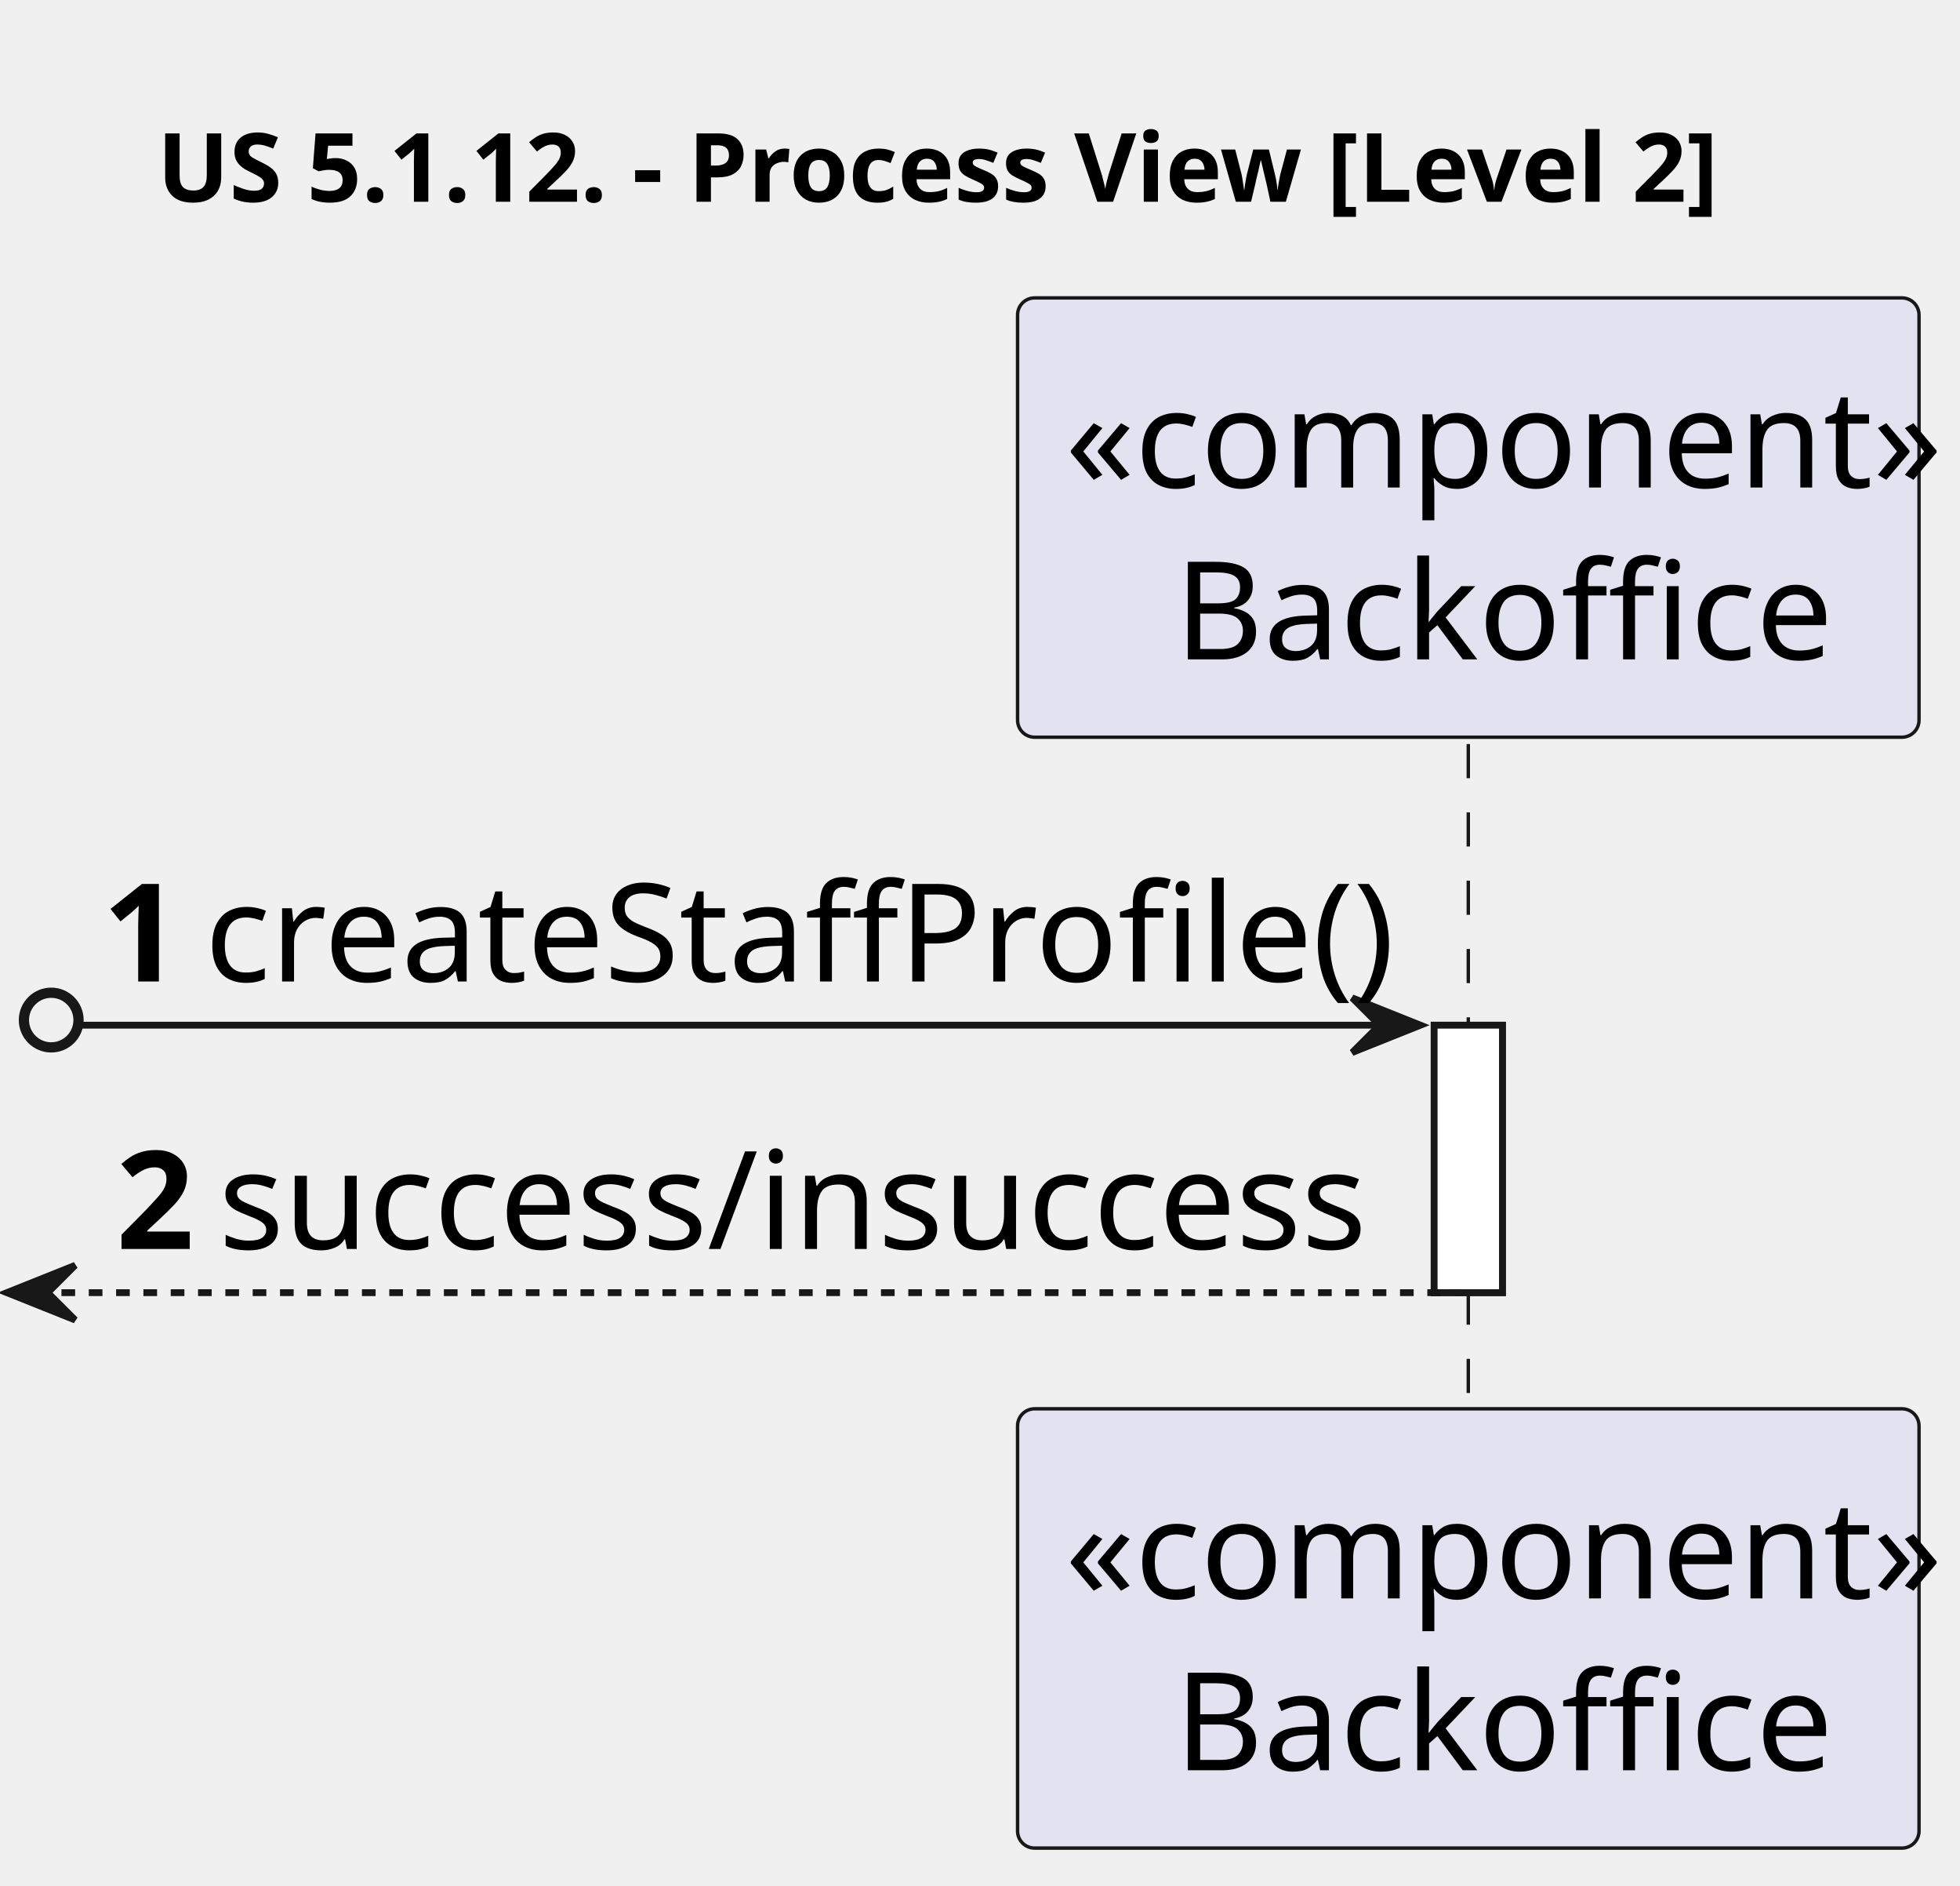
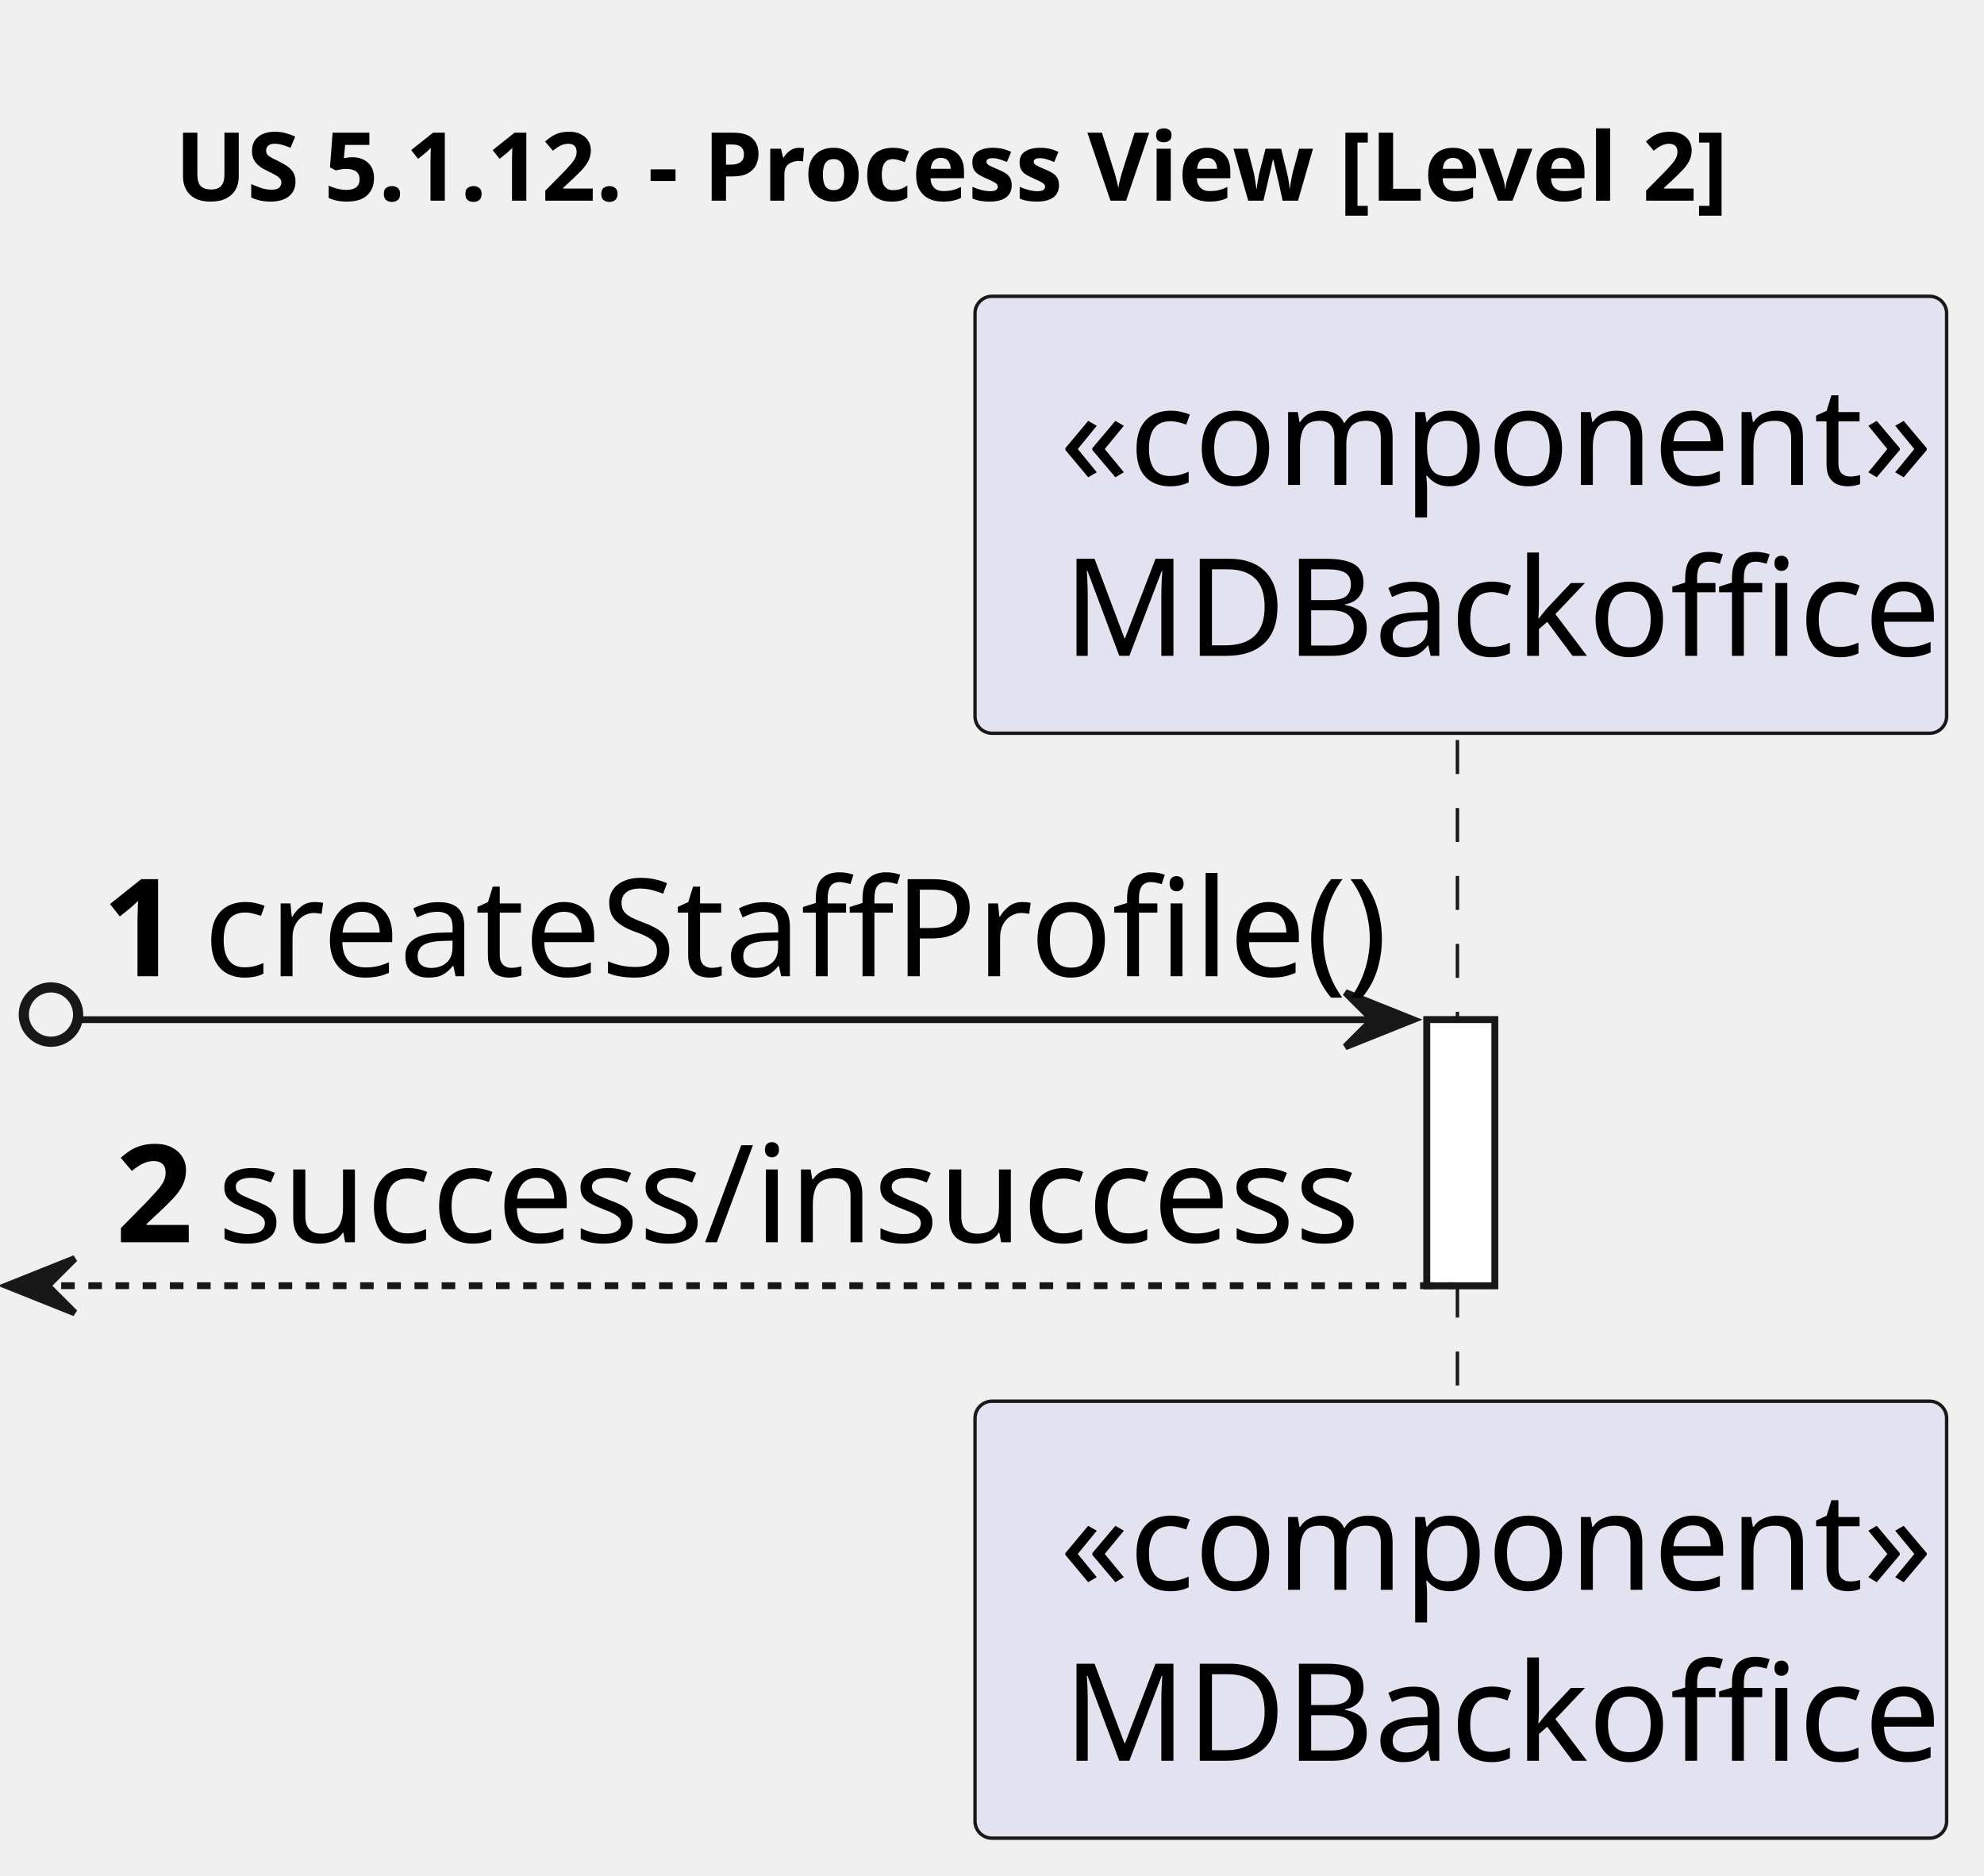
- <svg xmlns="http://www.w3.org/2000/svg" contentStyleType="text/css" height="276px" preserveAspectRatio="none" style="width:287px;height:276px;background:#FFFFFF;" version="1.1" viewBox="0 0 287 276" width="287px" zoomAndPan="magnify">
+ <svg xmlns="http://www.w3.org/2000/svg" contentStyleType="text/css" height="276px" preserveAspectRatio="none" style="width:292px;height:276px;background:#FFFFFF;" version="1.1" viewBox="0 0 292 276" width="292px" zoomAndPan="magnify">
  <defs />
  <g>
-     <text fill="#000000" font-family="sans-serif" font-size="14" font-weight="bold" lengthAdjust="spacing" textLength="239" x="23" y="29.533">US 5.1.12. - Process View [Level 2]</text>
+     <text fill="#000000" font-family="sans-serif" font-size="14" font-weight="bold" lengthAdjust="spacing" textLength="239" x="25.75" y="29.533">US 5.1.12. - Process View [Level 2]</text>
    <rect fill="#FFFFFF" height="39.156" style="stroke:#181818;stroke-width:1.0;" width="10" x="210" y="150.078" />
-     <line style="stroke:#181818;stroke-width:0.5;stroke-dasharray:5.0,5.0;" x1="215" x2="215" y1="108.922" y2="207.234" />
-     <rect fill="#E2E2F0" height="64.312" rx="2.5" ry="2.5" style="stroke:#181818;stroke-width:0.5;" width="132" x="149" y="43.609" />
+     <line style="stroke:#181818;stroke-width:0.5;stroke-dasharray:5.0,5.0;" x1="214.5" x2="214.5" y1="108.922" y2="207.234" />
+     <rect fill="#E2E2F0" height="64.312" rx="2.5" ry="2.5" style="stroke:#181818;stroke-width:0.5;" width="143" x="143.5" y="43.609" />
    <text fill="#000000" font-family="sans-serif" font-size="20" lengthAdjust="spacing" textLength="118" x="156" y="71.371">«component»</text>
-     <text fill="#000000" font-family="sans-serif" font-size="20" lengthAdjust="spacing" textLength="92" x="172" y="96.527">Backoffice</text>
-     <rect fill="#E2E2F0" height="64.312" rx="2.5" ry="2.5" style="stroke:#181818;stroke-width:0.5;" width="132" x="149" y="206.234" />
+     <text fill="#000000" font-family="sans-serif" font-size="20" lengthAdjust="spacing" textLength="123" x="156.5" y="96.527">MDBackoffice</text>
+     <rect fill="#E2E2F0" height="64.312" rx="2.5" ry="2.5" style="stroke:#181818;stroke-width:0.5;" width="143" x="143.5" y="206.234" />
    <text fill="#000000" font-family="sans-serif" font-size="20" lengthAdjust="spacing" textLength="118" x="156" y="233.996">«component»</text>
-     <text fill="#000000" font-family="sans-serif" font-size="20" lengthAdjust="spacing" textLength="92" x="172" y="259.152">Backoffice</text>
+     <text fill="#000000" font-family="sans-serif" font-size="20" lengthAdjust="spacing" textLength="123" x="156.5" y="259.152">MDBackoffice</text>
    <rect fill="#FFFFFF" height="39.156" style="stroke:#181818;stroke-width:1.0;" width="10" x="210" y="150.078" />
    <ellipse cx="7.5" cy="149.328" fill="none" rx="4" ry="4" style="stroke:#181818;stroke-width:1.5;" />
    <polygon fill="#181818" points="198,146.078,208,150.078,198,154.078,202,150.078" style="stroke:#181818;stroke-width:1.0;" />
    <line style="stroke:#181818;stroke-width:1.0;" x1="12" x2="204" y1="150.078" y2="150.078" />
    <text fill="#000000" font-family="sans-serif" font-size="20" font-weight="bold" lengthAdjust="spacing" textLength="11" x="15" y="143.684">1</text>
    <text fill="#000000" font-family="sans-serif" font-size="20" lengthAdjust="spacing" textLength="168" x="30" y="143.684">createStaffProfile()</text>
    <polygon fill="#181818" points="11,185.234,1,189.234,11,193.234,7,189.234" style="stroke:#181818;stroke-width:1.0;" />
    <line style="stroke:#181818;stroke-width:1.0;stroke-dasharray:2.0,2.0;" x1="5" x2="214" y1="189.234" y2="189.234" />
    <text fill="#000000" font-family="sans-serif" font-size="20" font-weight="bold" lengthAdjust="spacing" textLength="11" x="17" y="182.84">2</text>
    <text fill="#000000" font-family="sans-serif" font-size="20" lengthAdjust="spacing" textLength="162" x="32" y="182.84">success/insuccess</text>
  </g>
</svg>
